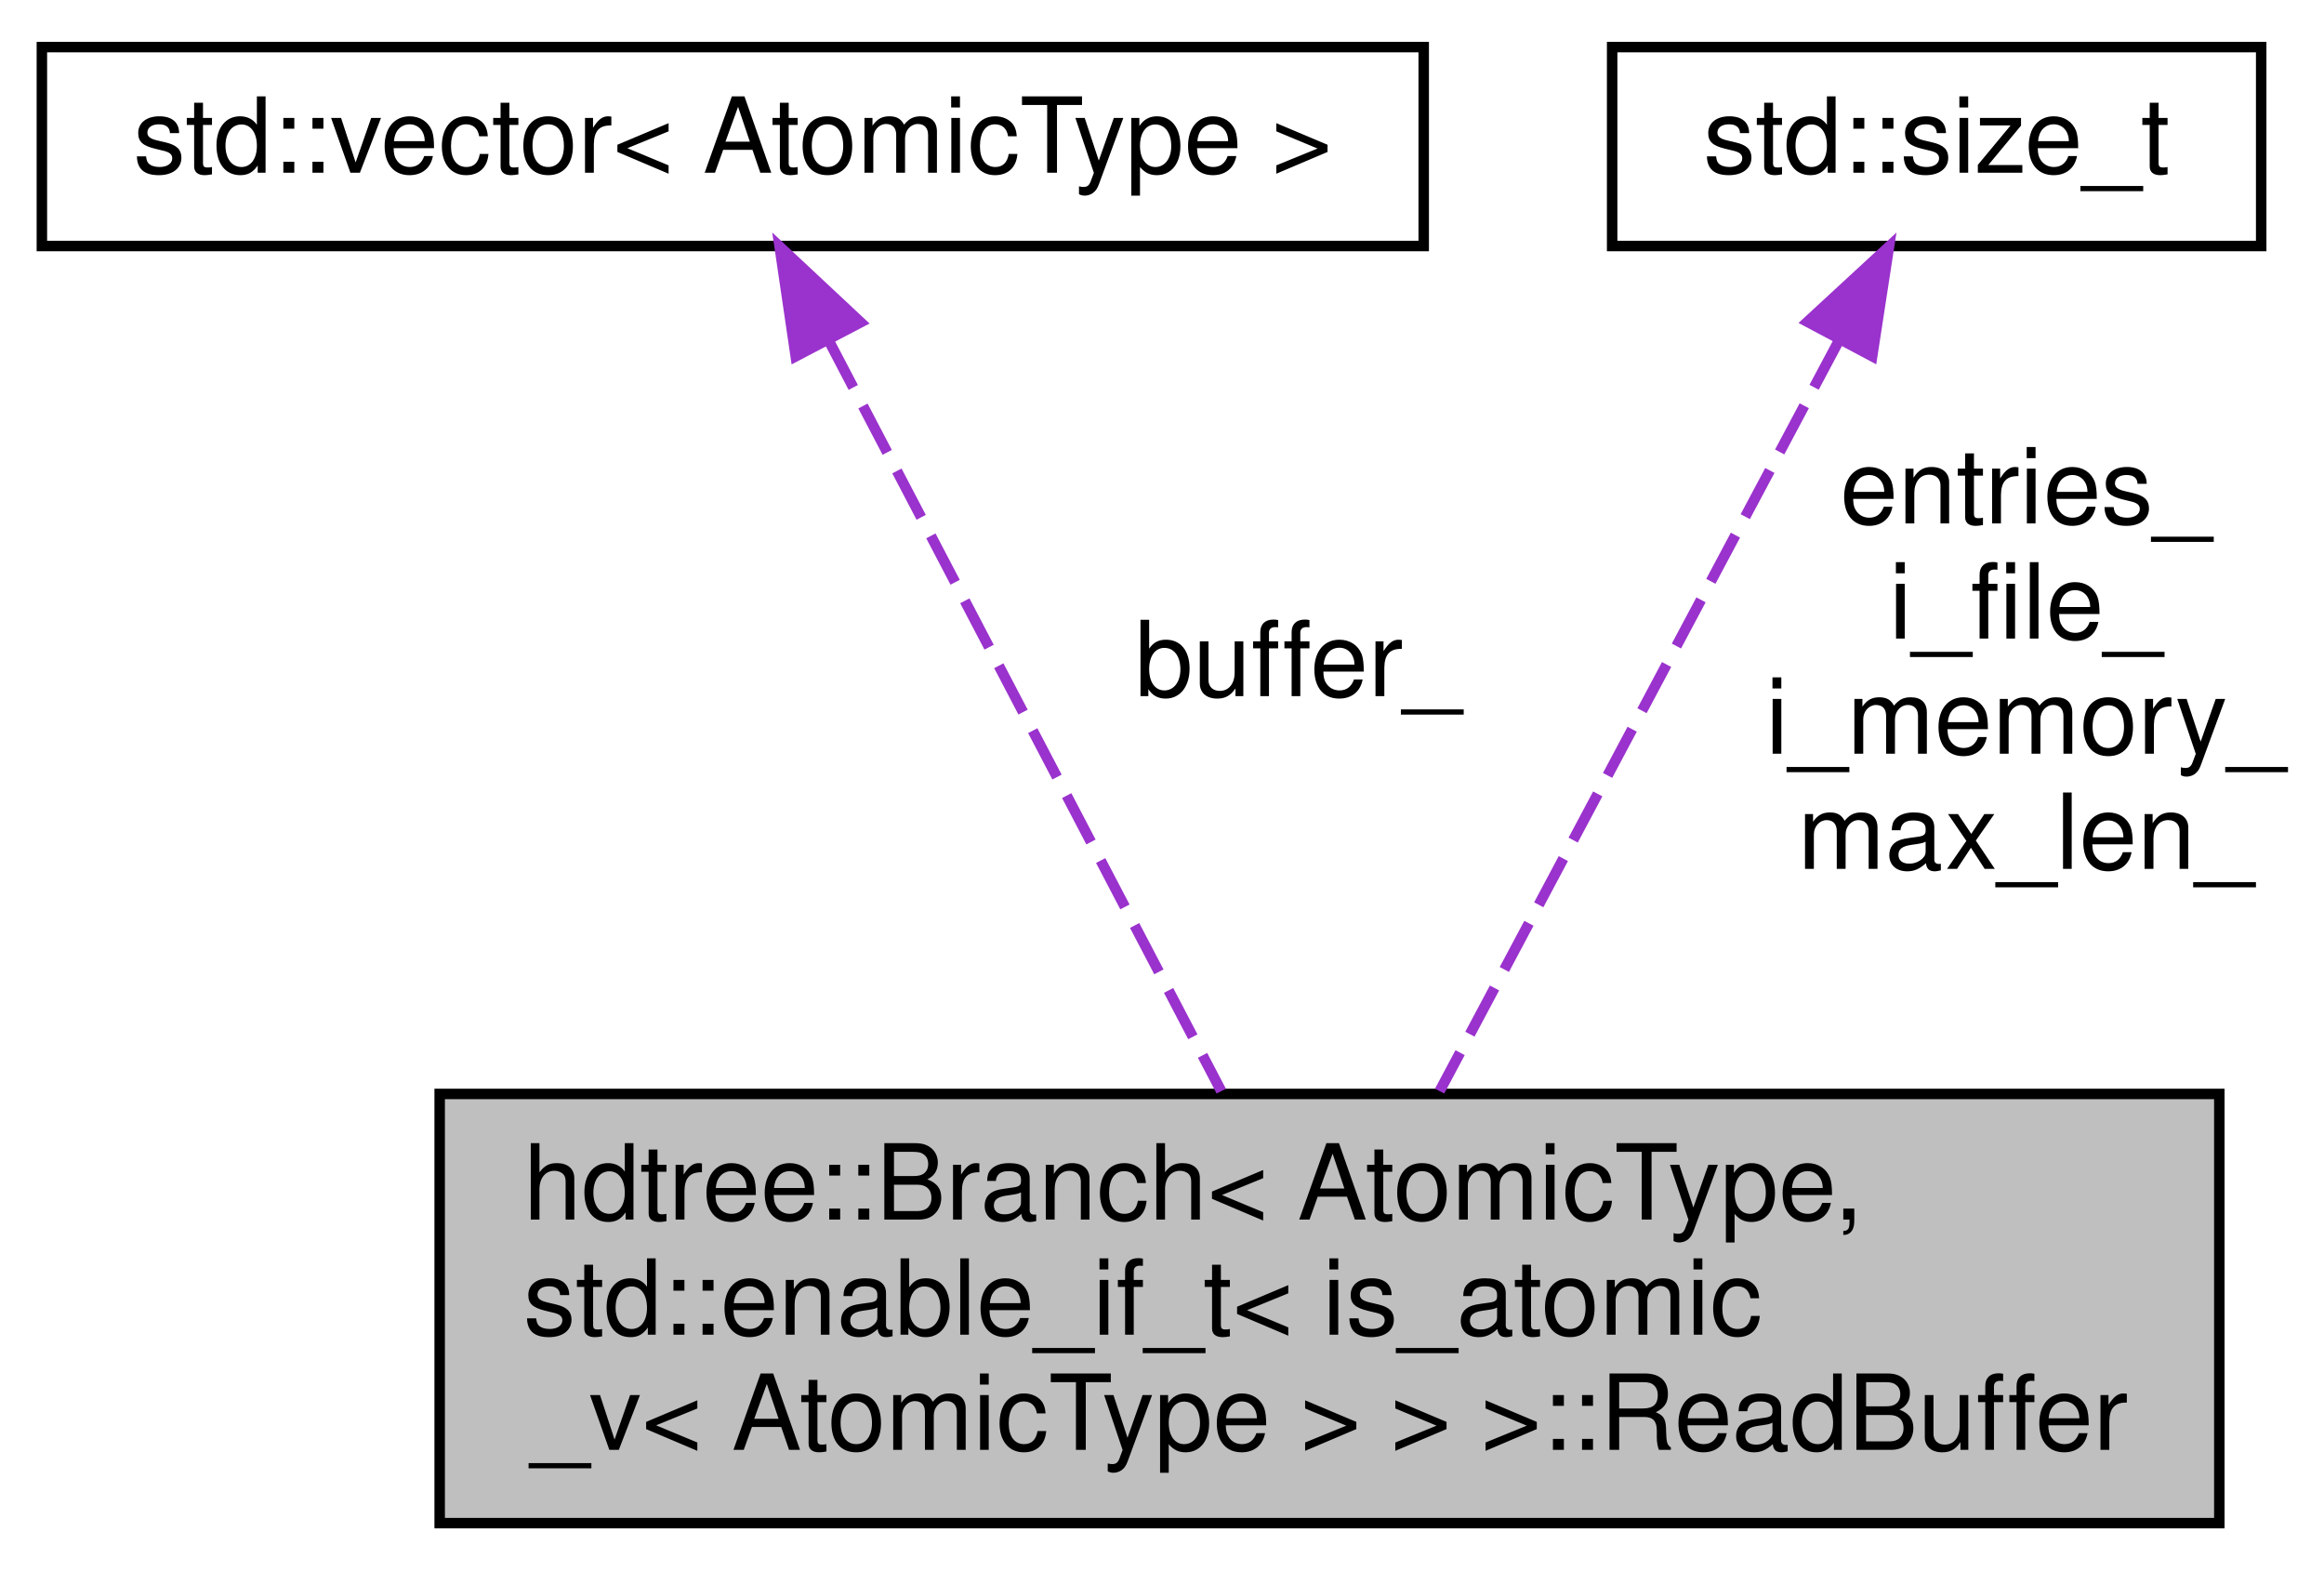
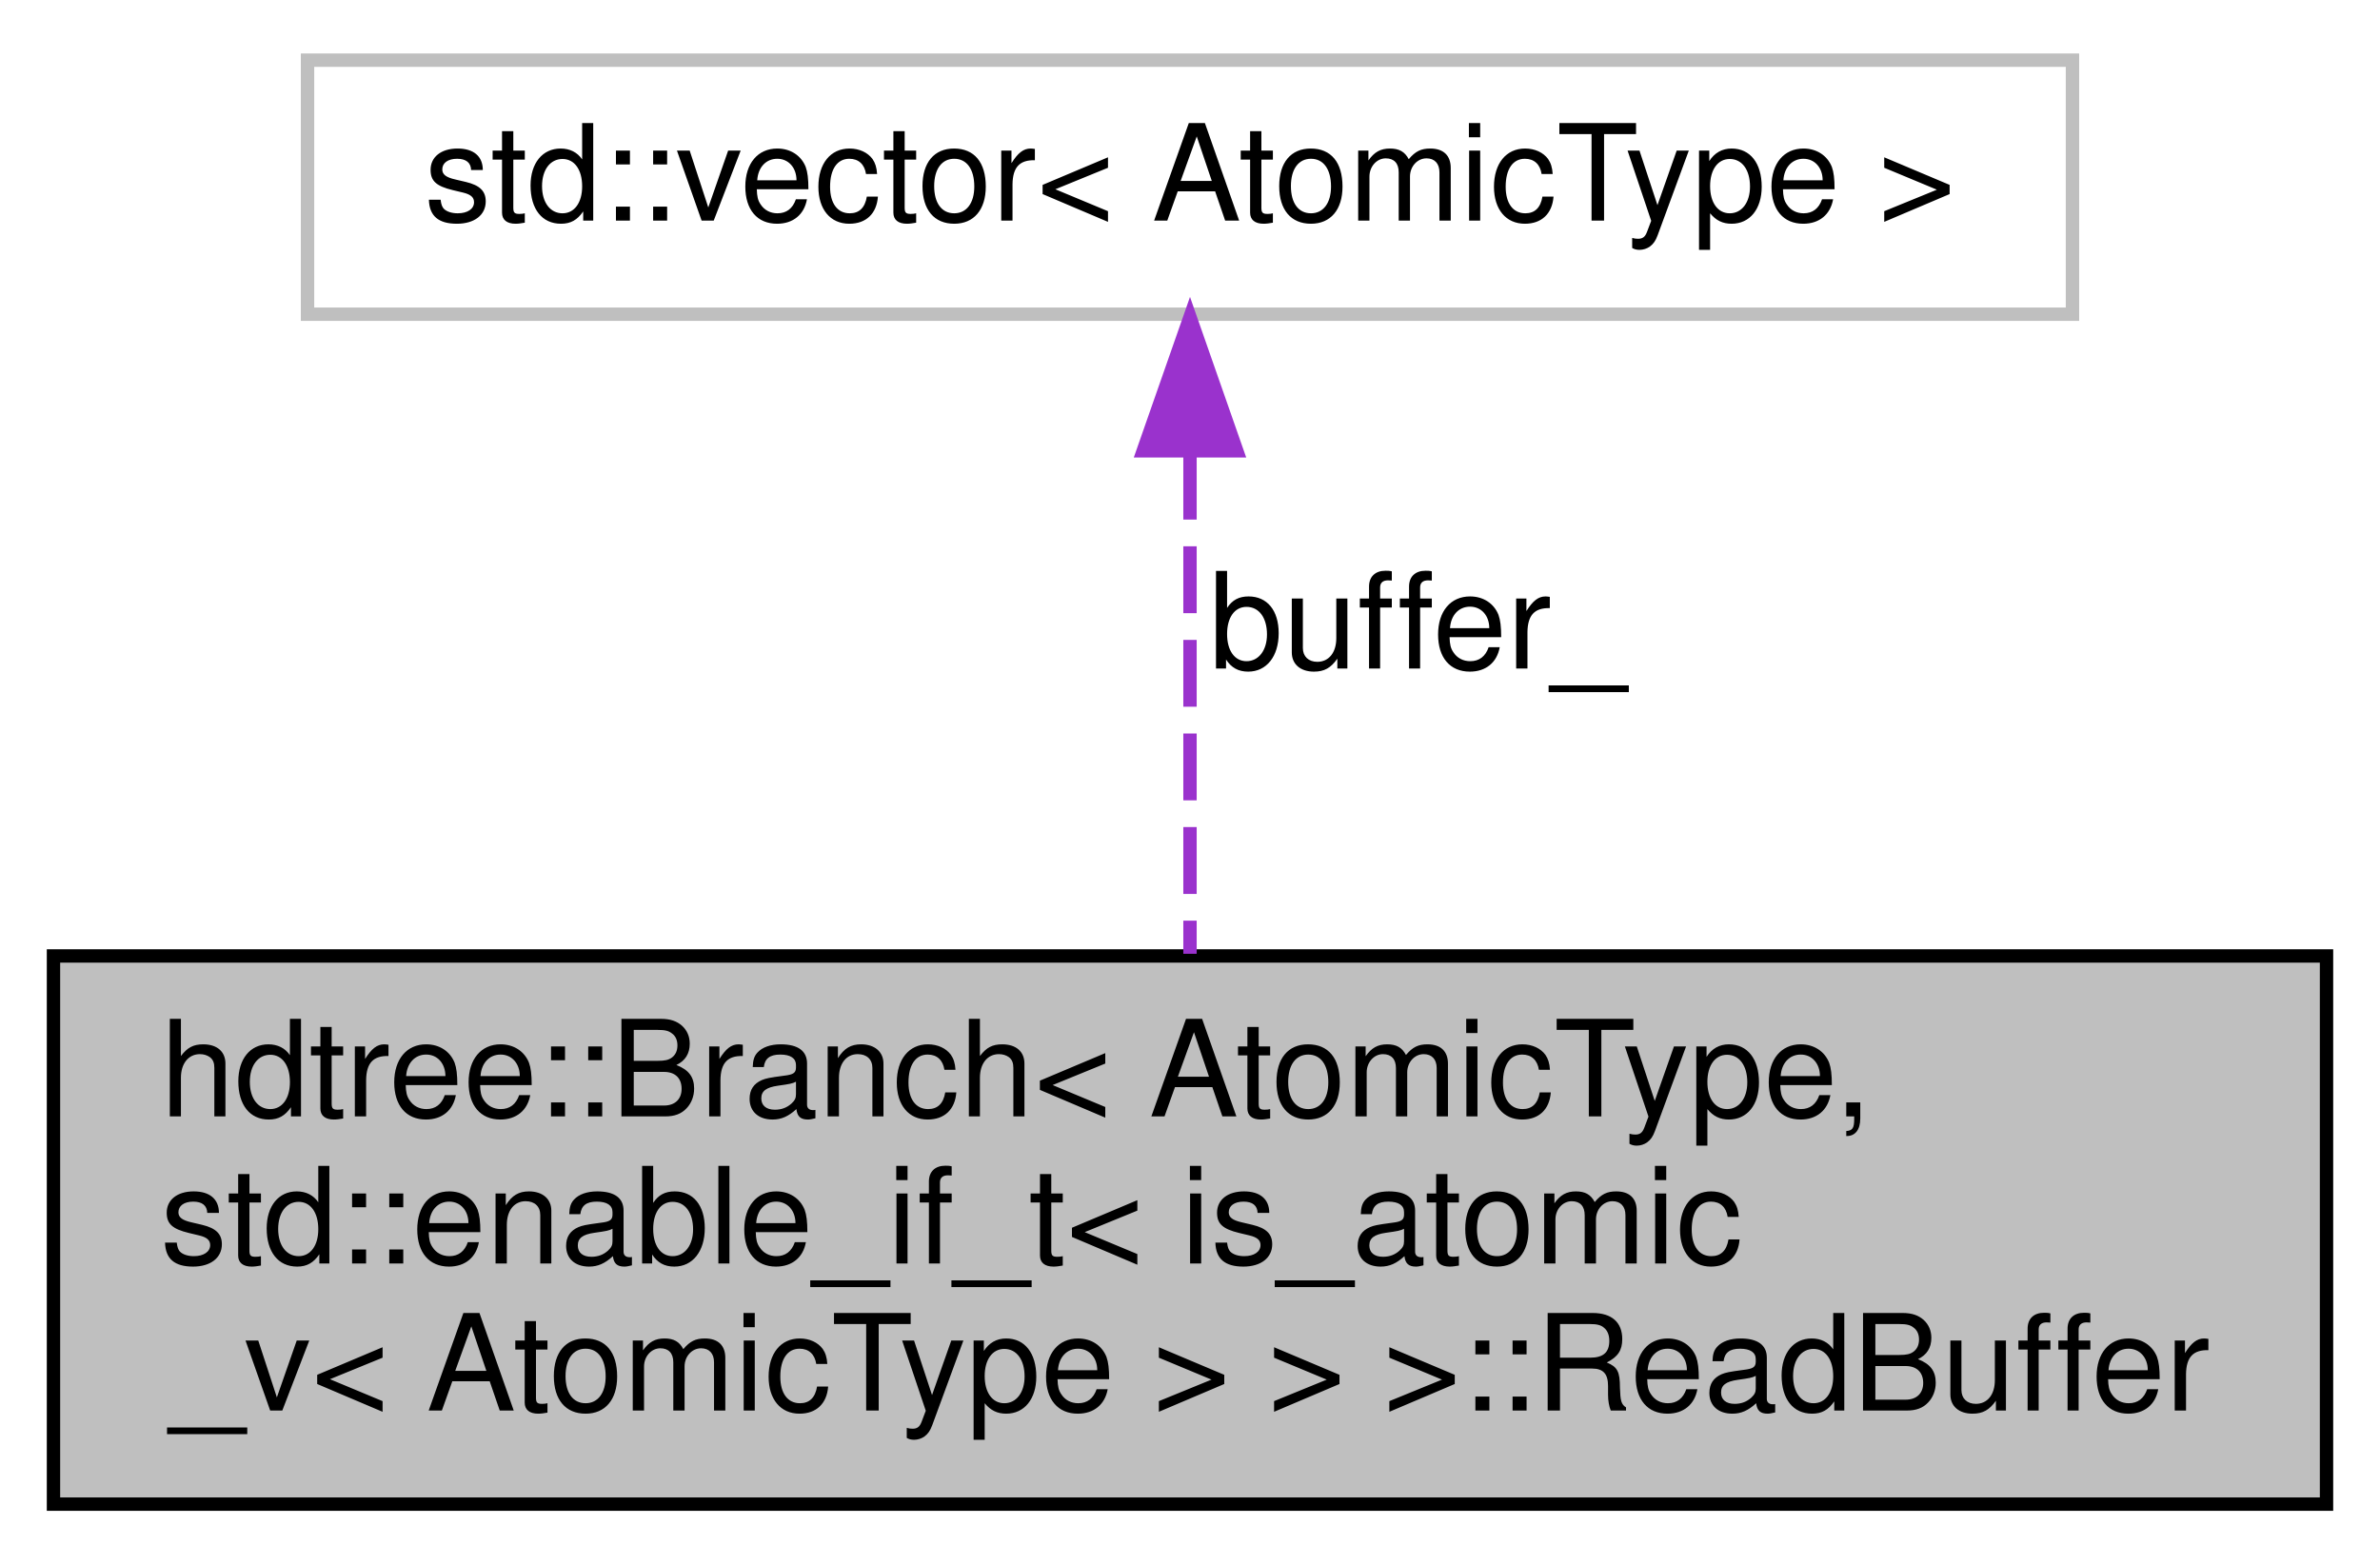
- <svg xmlns="http://www.w3.org/2000/svg" xmlns:xlink="http://www.w3.org/1999/xlink" width="222pt" height="150pt" viewBox="0.00 0.00 222.00 150.00">
-   <g id="graph0" class="graph" transform="scale(1 1) rotate(0) translate(4 146)">
+ <svg xmlns="http://www.w3.org/2000/svg" xmlns:xlink="http://www.w3.org/1999/xlink" width="178pt" height="117pt" viewBox="0.00 0.00 178.00 117.00">
+   <g id="graph0" class="graph" transform="scale(1 1) rotate(0) translate(4 113)">
    <g id="node1" class="node">
      <g id="a_node1">
        <a xlink:title=" ">
-           <polygon fill="#bfbfbf" stroke="black" points="38,-0.5 38,-41.5 208,-41.5 208,-0.5 38,-0.5" />
-           <text text-anchor="start" x="46" y="-29.5" font-family="Helvetica,sans-Serif" font-size="10.00">hdtree::Branch&lt; AtomicType,</text>
-           <text text-anchor="start" x="46" y="-18.5" font-family="Helvetica,sans-Serif" font-size="10.00"> std::enable_if_t&lt; is_atomic</text>
-           <text text-anchor="middle" x="123" y="-7.5" font-family="Helvetica,sans-Serif" font-size="10.00">_v&lt; AtomicType &gt; &gt; &gt;::ReadBuffer</text>
+           <polygon fill="#bfbfbf" stroke="black" points="0,-0.5 0,-41.5 170,-41.5 170,-0.5 0,-0.5" />
+           <text text-anchor="start" x="8" y="-29.5" font-family="Helvetica,sans-Serif" font-size="10.00">hdtree::Branch&lt; AtomicType,</text>
+           <text text-anchor="start" x="8" y="-18.5" font-family="Helvetica,sans-Serif" font-size="10.00"> std::enable_if_t&lt; is_atomic</text>
+           <text text-anchor="middle" x="85" y="-7.5" font-family="Helvetica,sans-Serif" font-size="10.00">_v&lt; AtomicType &gt; &gt; &gt;::ReadBuffer</text>
        </a>
      </g>
    </g>
    <g id="node2" class="node">
      <g id="a_node2">
-         <a target="_parent" xlink:href="http://en.cppreference.com/w/cpp/container/vector.html" xlink:title=" ">
-           <polygon fill="none" stroke="black" points="0,-122.5 0,-141.5 132,-141.5 132,-122.5 0,-122.5" />
-           <text text-anchor="middle" x="66" y="-129.5" font-family="Helvetica,sans-Serif" font-size="10.00">std::vector&lt; AtomicType &gt;</text>
+         <a xlink:title=" ">
+           <polygon fill="none" stroke="#bfbfbf" points="19,-89.5 19,-108.5 151,-108.5 151,-89.5 19,-89.5" />
+           <text text-anchor="middle" x="85" y="-96.5" font-family="Helvetica,sans-Serif" font-size="10.00">std::vector&lt; AtomicType &gt;</text>
        </a>
      </g>
    </g>
    <g id="edge1" class="edge">
-       <path fill="none" stroke="#9a32cd" stroke-dasharray="5,2" d="M75.19,-113.42C85.44,-93.82 101.97,-62.21 112.66,-41.77" />
-       <polygon fill="#9a32cd" stroke="#9a32cd" points="72.01,-111.96 70.47,-122.45 78.21,-115.21 72.01,-111.96" />
-       <text text-anchor="middle" x="120" y="-79.5" font-family="Helvetica,sans-Serif" font-size="10.00"> buffer_</text>
-     </g>
-     <g id="node3" class="node">
-       <g id="a_node3">
-         <a target="_parent" xlink:href="http://en.cppreference.com/w/cpp/types/size_t.html" xlink:title=" ">
-           <polygon fill="none" stroke="black" points="150,-122.5 150,-141.5 212,-141.5 212,-122.5 150,-122.5" />
-           <text text-anchor="middle" x="181" y="-129.5" font-family="Helvetica,sans-Serif" font-size="10.00">std::size_t</text>
-         </a>
-       </g>
-     </g>
-     <g id="edge2" class="edge">
-       <path fill="none" stroke="#9a32cd" stroke-dasharray="5,2" d="M171.64,-113.42C161.22,-93.82 144.4,-62.21 133.52,-41.77" />
-       <polygon fill="#9a32cd" stroke="#9a32cd" points="168.66,-115.26 176.45,-122.45 174.84,-111.97 168.66,-115.26" />
-       <text text-anchor="middle" x="189.5" y="-96" font-family="Helvetica,sans-Serif" font-size="10.00"> entries_</text>
-       <text text-anchor="middle" x="189.5" y="-85" font-family="Helvetica,sans-Serif" font-size="10.00">i_file_</text>
-       <text text-anchor="middle" x="189.5" y="-74" font-family="Helvetica,sans-Serif" font-size="10.00">i_memory_</text>
-       <text text-anchor="middle" x="189.5" y="-63" font-family="Helvetica,sans-Serif" font-size="10.00">max_len_</text>
+       <path fill="none" stroke="#9a32cd" stroke-dasharray="5,2" d="M85,-79.14C85,-67.73 85,-53.21 85,-41.66" />
+       <polygon fill="#9a32cd" stroke="#9a32cd" points="81.5,-79.28 85,-89.28 88.5,-79.28 81.5,-79.28" />
+       <text text-anchor="middle" x="102" y="-63" font-family="Helvetica,sans-Serif" font-size="10.00"> buffer_</text>
    </g>
  </g>
</svg>
